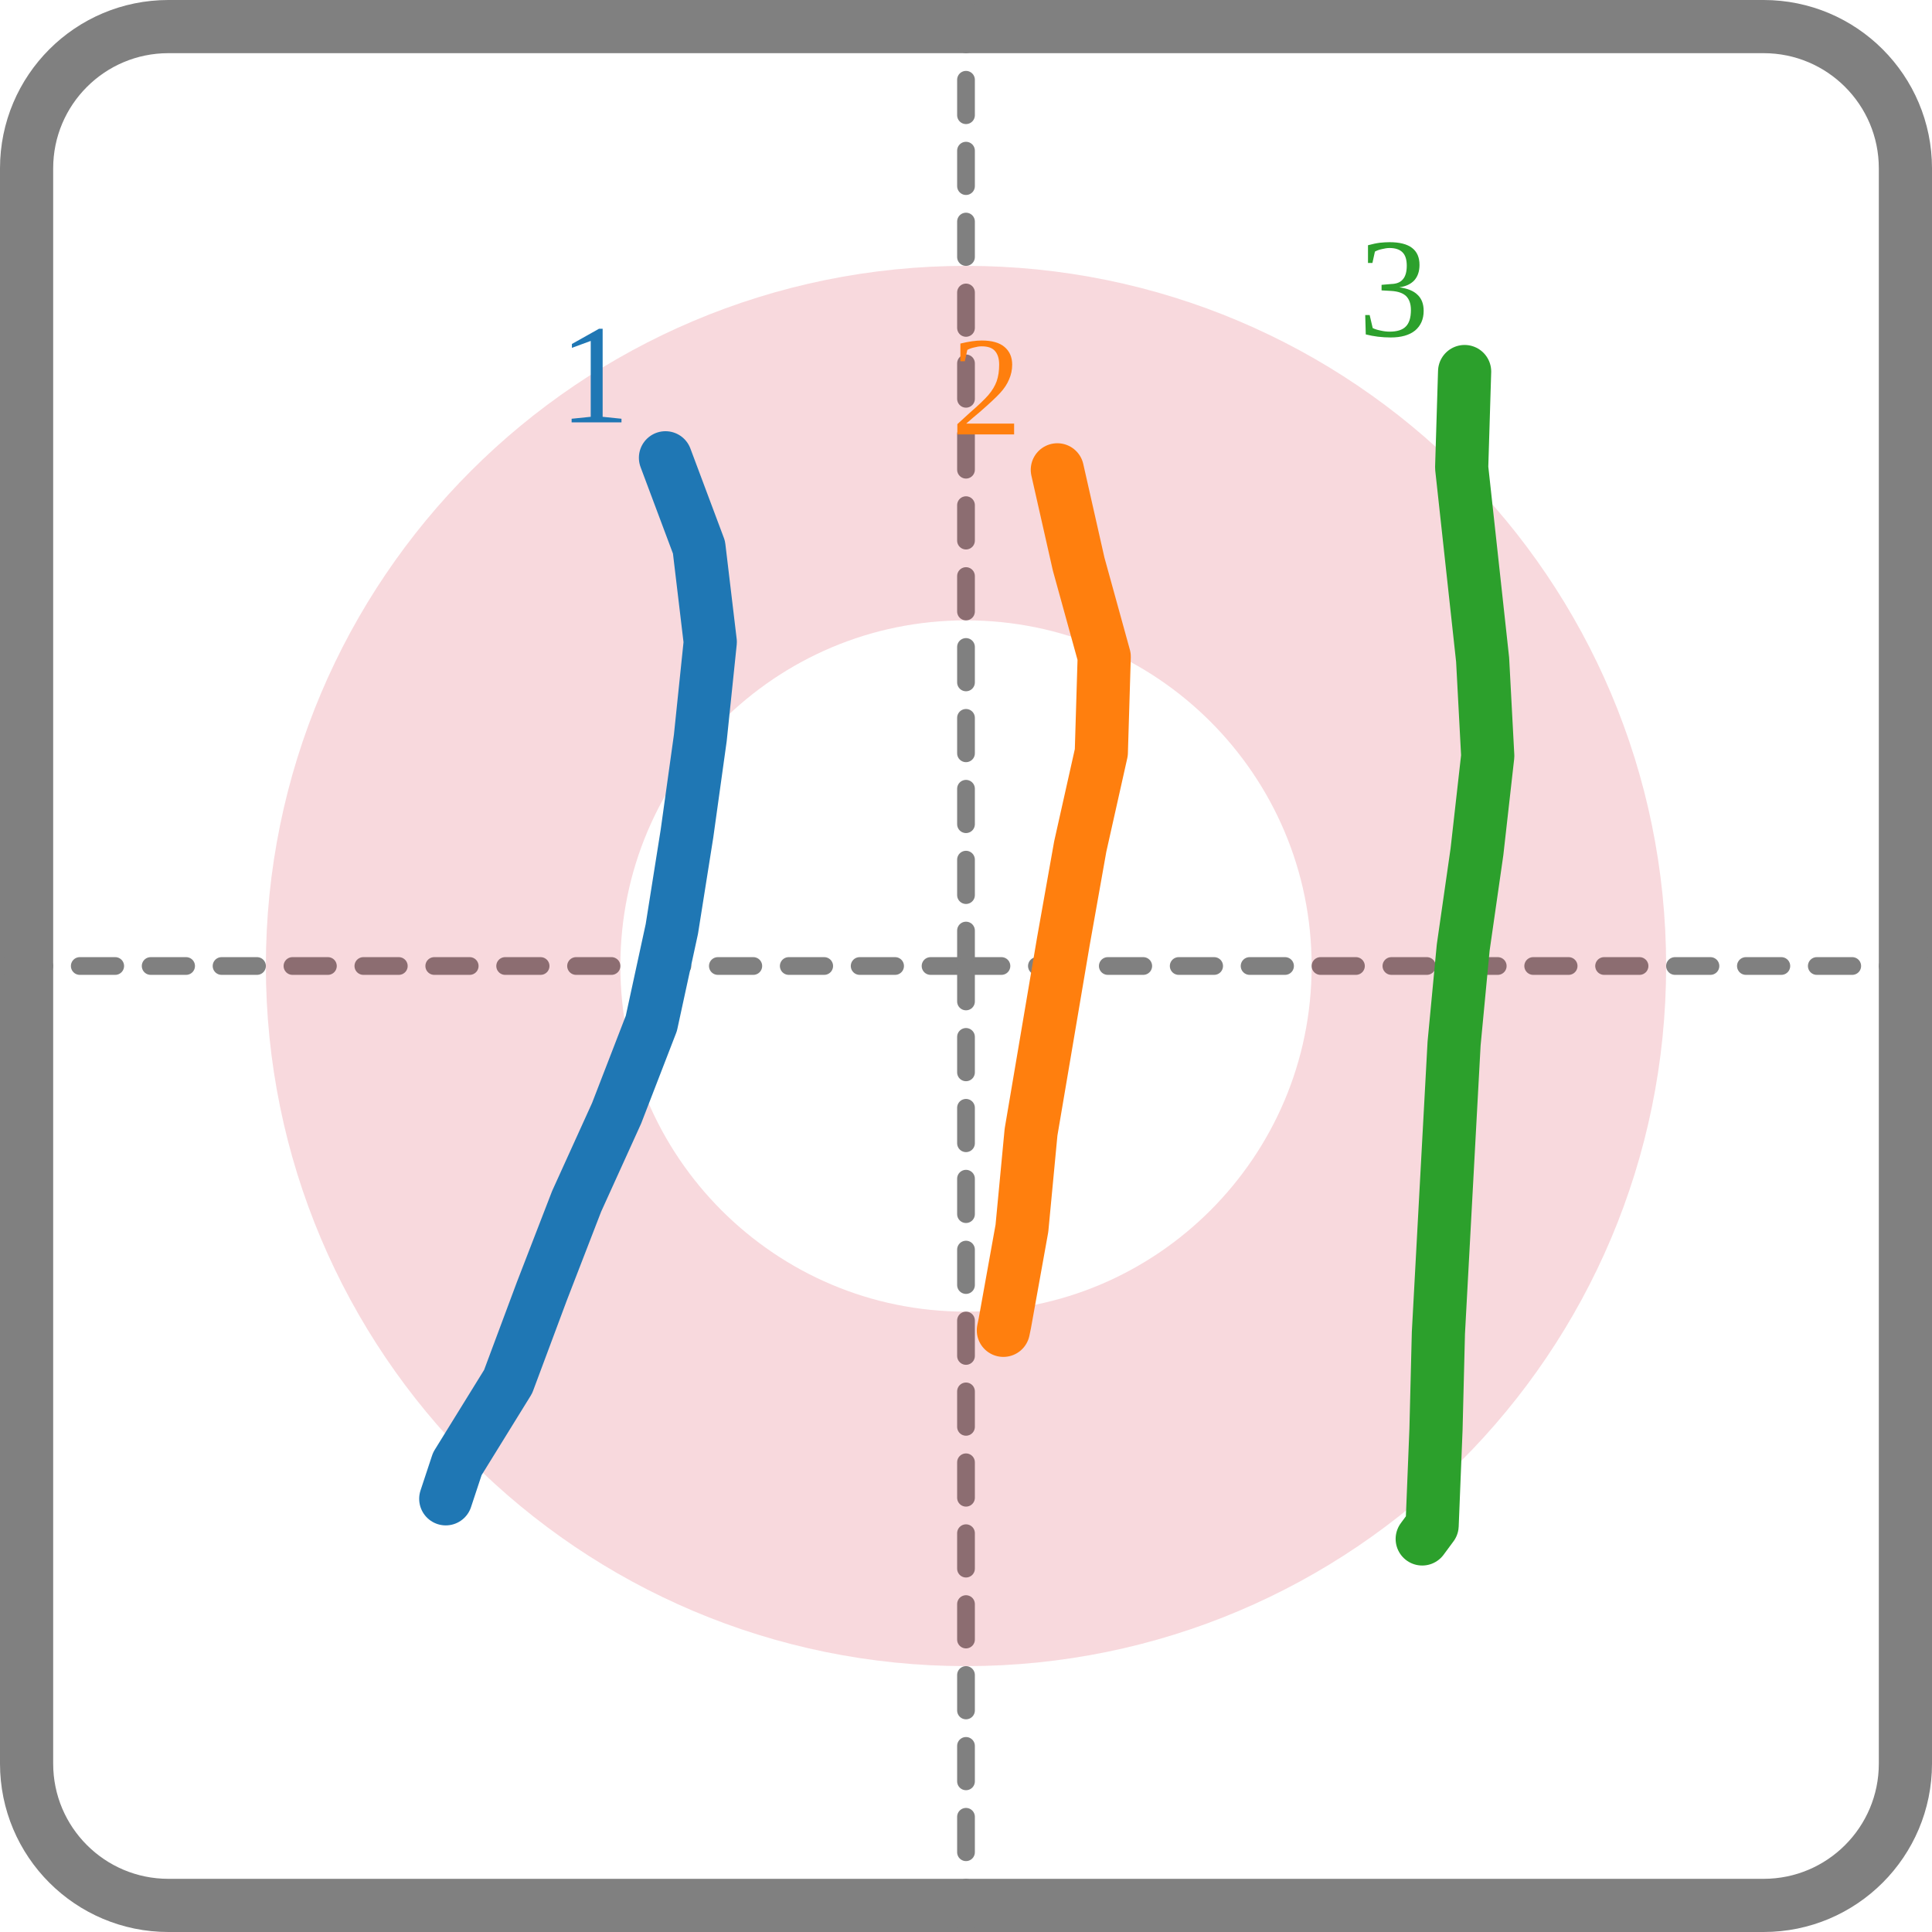
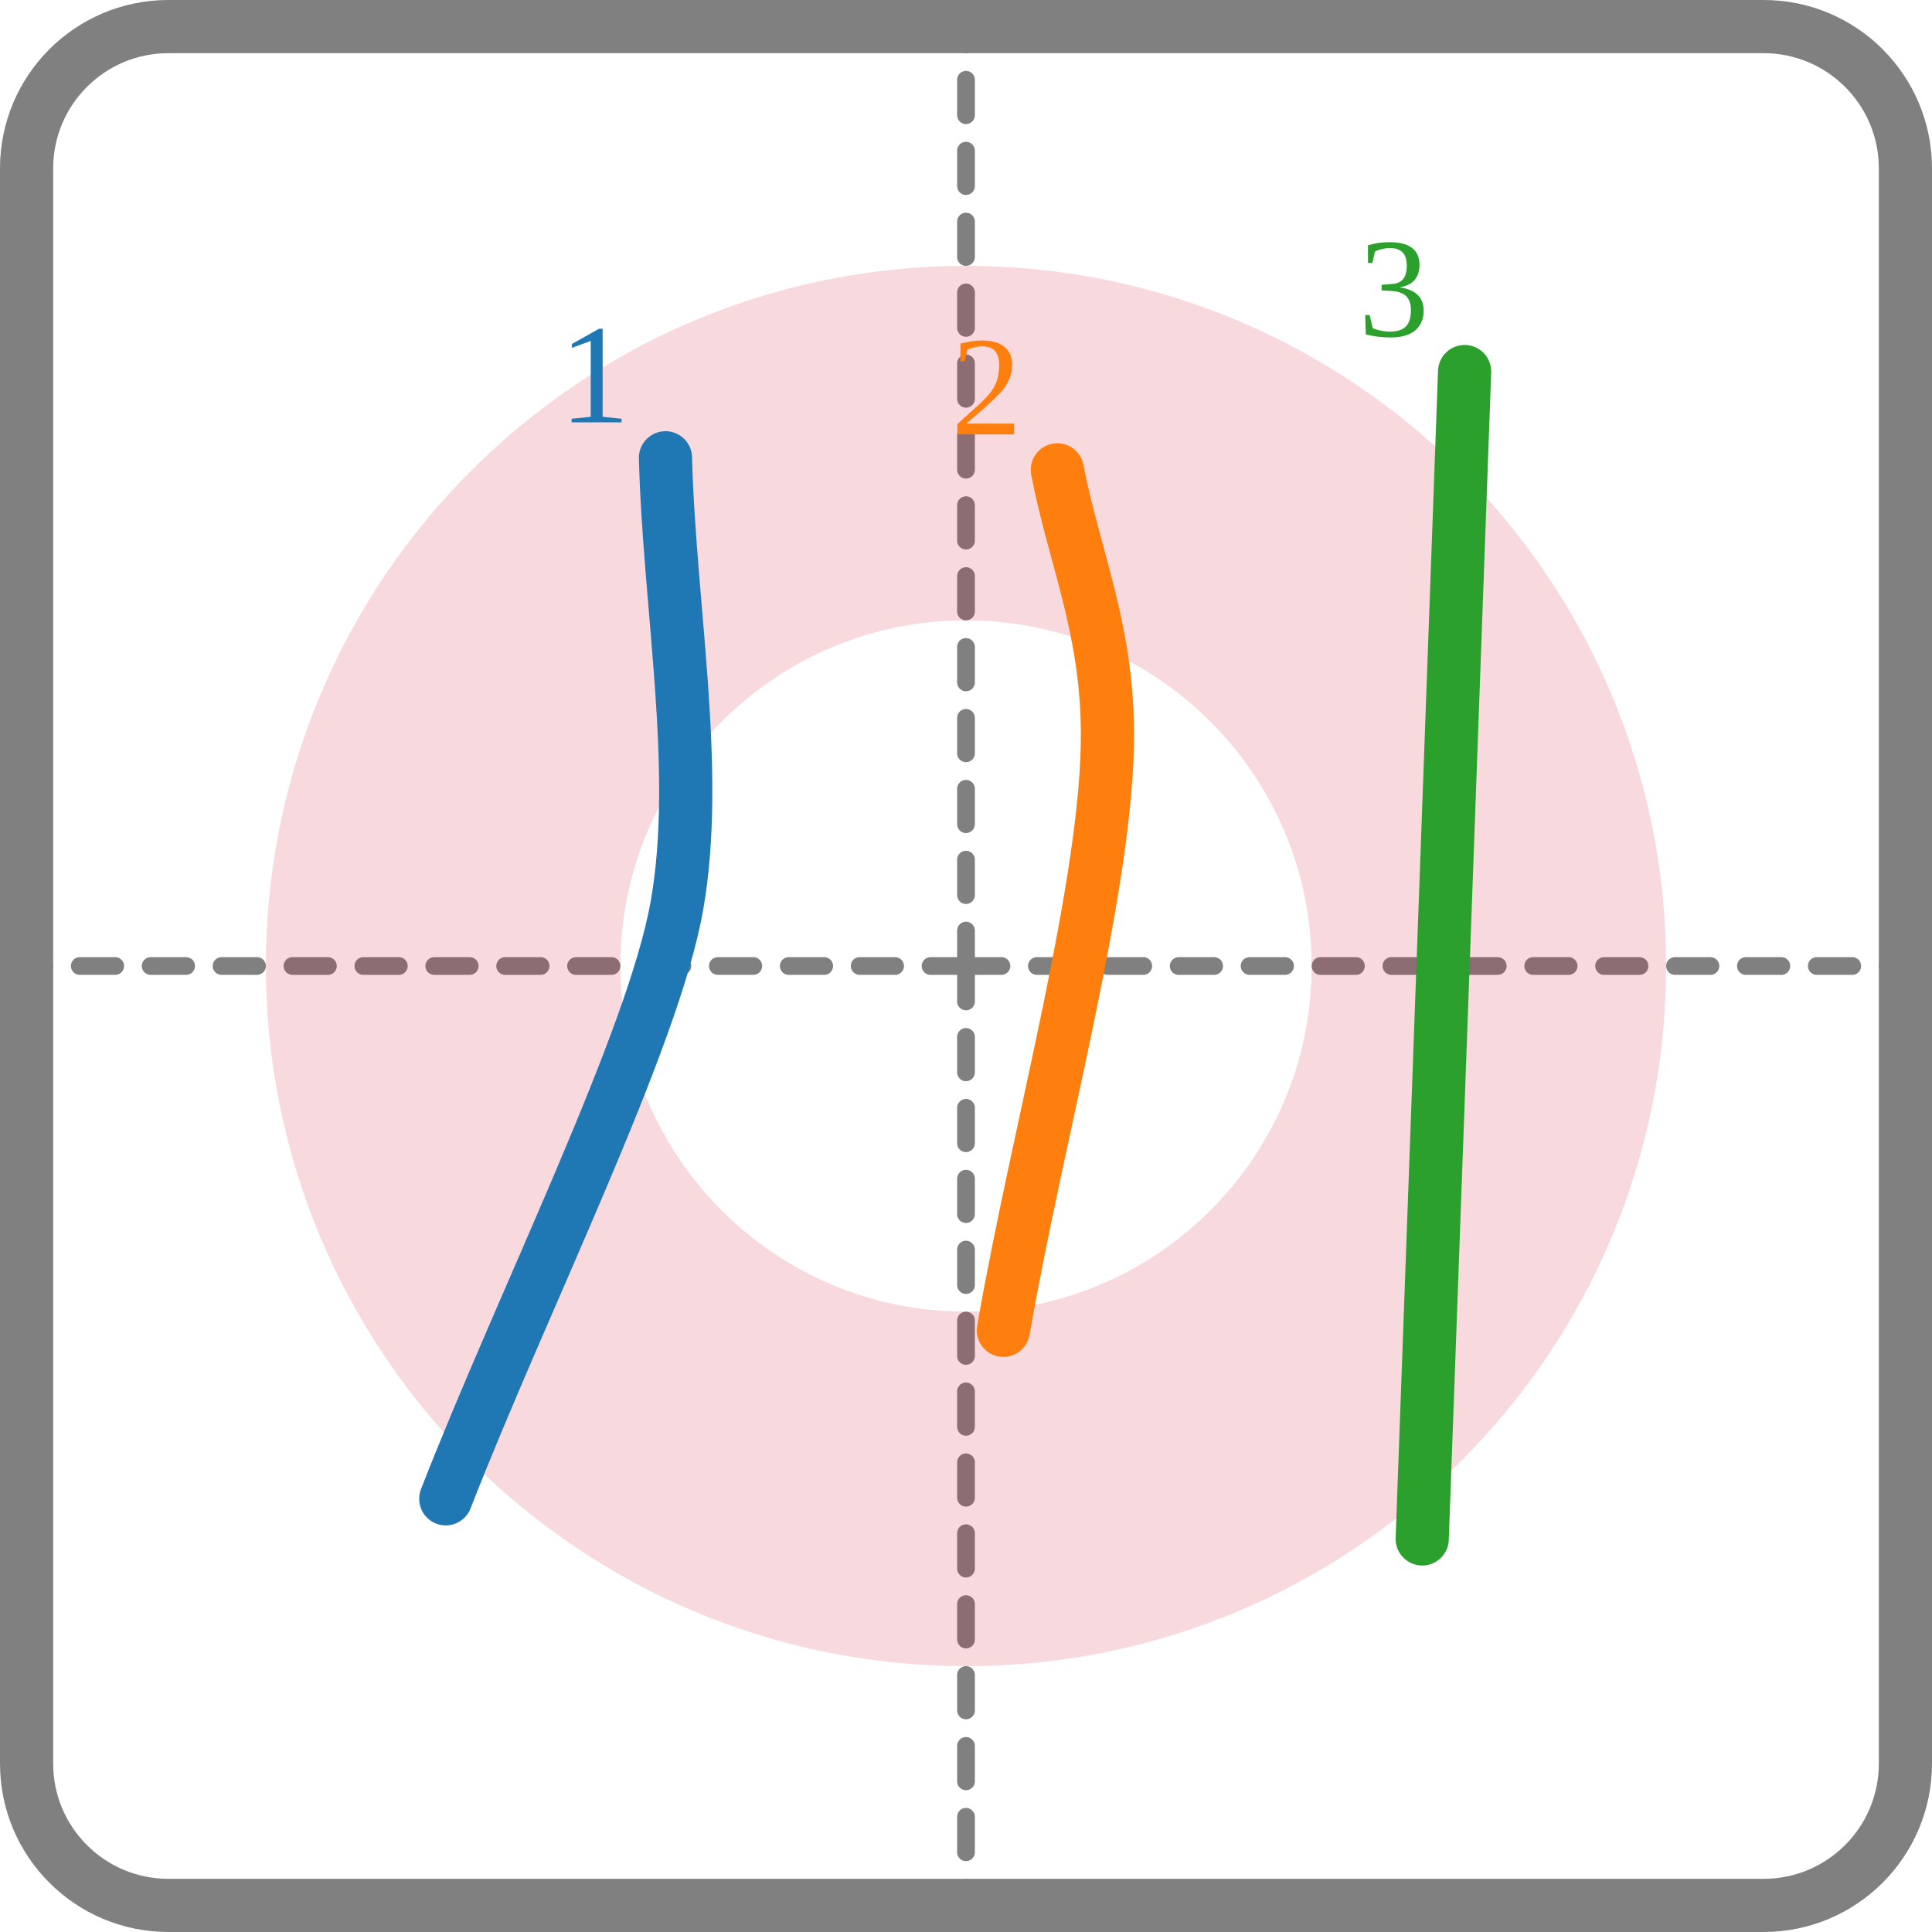
<svg xmlns="http://www.w3.org/2000/svg" height="109" viewBox="0 0 109 109" width="109">
  <rect fill="none" height="106" rx="8" ry="8" stroke="gray" stroke-linejoin="miter" stroke-width="3" width="106" x="1.5" y="1.5" />
  <line stroke="gray" stroke-dasharray="2,2" stroke-linecap="round" stroke-width="1" x1="54.5" x2="109" y1="54.5" y2="54.5" />
  <line stroke="gray" stroke-dasharray="2,2" stroke-linecap="round" stroke-width="1" x1="54.5" x2="0" y1="54.5" y2="54.5" />
  <line stroke="gray" stroke-dasharray="2,2" stroke-linecap="round" stroke-width="1" x1="54.5" x2="54.5" y1="54.5" y2="0" />
  <line stroke="gray" stroke-dasharray="2,2" stroke-linecap="round" stroke-width="1" x1="54.5" x2="54.5" y1="54.5" y2="109" />
  <circle cx="54.5" cy="54.5" fill="none" opacity="0.15" r="29.5" stroke="#D0021B" stroke-width="20" />
-   <path d="M37.545,25.828 L39.435,30.874 L40.072,36.22 L39.51,41.634 L38.758,47.032 L37.904,52.412 L36.748,57.738 L34.786,62.812 L32.533,67.775 L30.569,72.853 L28.667,77.95 L25.802,82.586 L25.149,84.56" fill="none" stroke="#1f77b4" stroke-linecap="round" stroke-linejoin="round" stroke-width="3" />
+   <path d="M37.545,25.828 C37.762,34.239 39.526,43.446 38.197,51.063 C36.867,58.681 29.498,73.395 25.149,84.56" fill="none" stroke="#1f77b4" stroke-linecap="round" stroke-linejoin="round" stroke-width="3" />
  <text fill="#1f77b4" font-size="8" text-anchor="end" x="35.545" y="23.828">
1
</text>
-   <path d="M59.653,26.507 L60.855,31.823 L62.298,37.051 L62.135,42.45 L60.945,47.762 L59.991,53.128 C59.991,53.128 59.991,53.128 58.625,61.188 C58.169,63.874 58.169,63.874 58.169,63.874 L57.655,69.298 L56.691,74.655 L56.608,75.054" fill="none" stroke="#ff7f0e" stroke-linecap="round" stroke-linejoin="round" stroke-width="3" />
+   <path d="M59.653,26.507 C60.595,31.411 62.426,35.302 62.48,41.218 C62.556,49.703 58.565,63.776 56.608,75.054" fill="none" stroke="#ff7f0e" stroke-linecap="round" stroke-linejoin="round" stroke-width="3" />
  <text fill="#ff7f0e" font-size="8" text-anchor="end" x="57.653" y="24.507">
2
</text>
-   <path d="M82.631,20.962 L82.465,26.383 C82.465,26.383 83.056,31.801 83.056,31.801 C83.253,33.607 83.45,35.413 83.647,37.219 L83.936,42.653 L83.327,48.059 L82.552,53.454 L82.037,58.874 C82.037,58.874 81.673,65.579 81.673,65.579 C81.5,68.786 81.326,71.993 81.152,75.2 L81.016,80.645 L80.798,86.067 L80.239,86.824" fill="none" stroke="#2ca02c" stroke-linecap="round" stroke-linejoin="round" stroke-width="3" />
+   <path d="M82.631,20.962 C81.834,42.916 81.036,64.87 80.239,86.824" fill="none" stroke="#2ca02c" stroke-linecap="round" stroke-linejoin="round" stroke-width="3" />
  <text fill="#2ca02c" font-size="8" text-anchor="end" x="80.631" y="18.962">
3
</text>
</svg>
